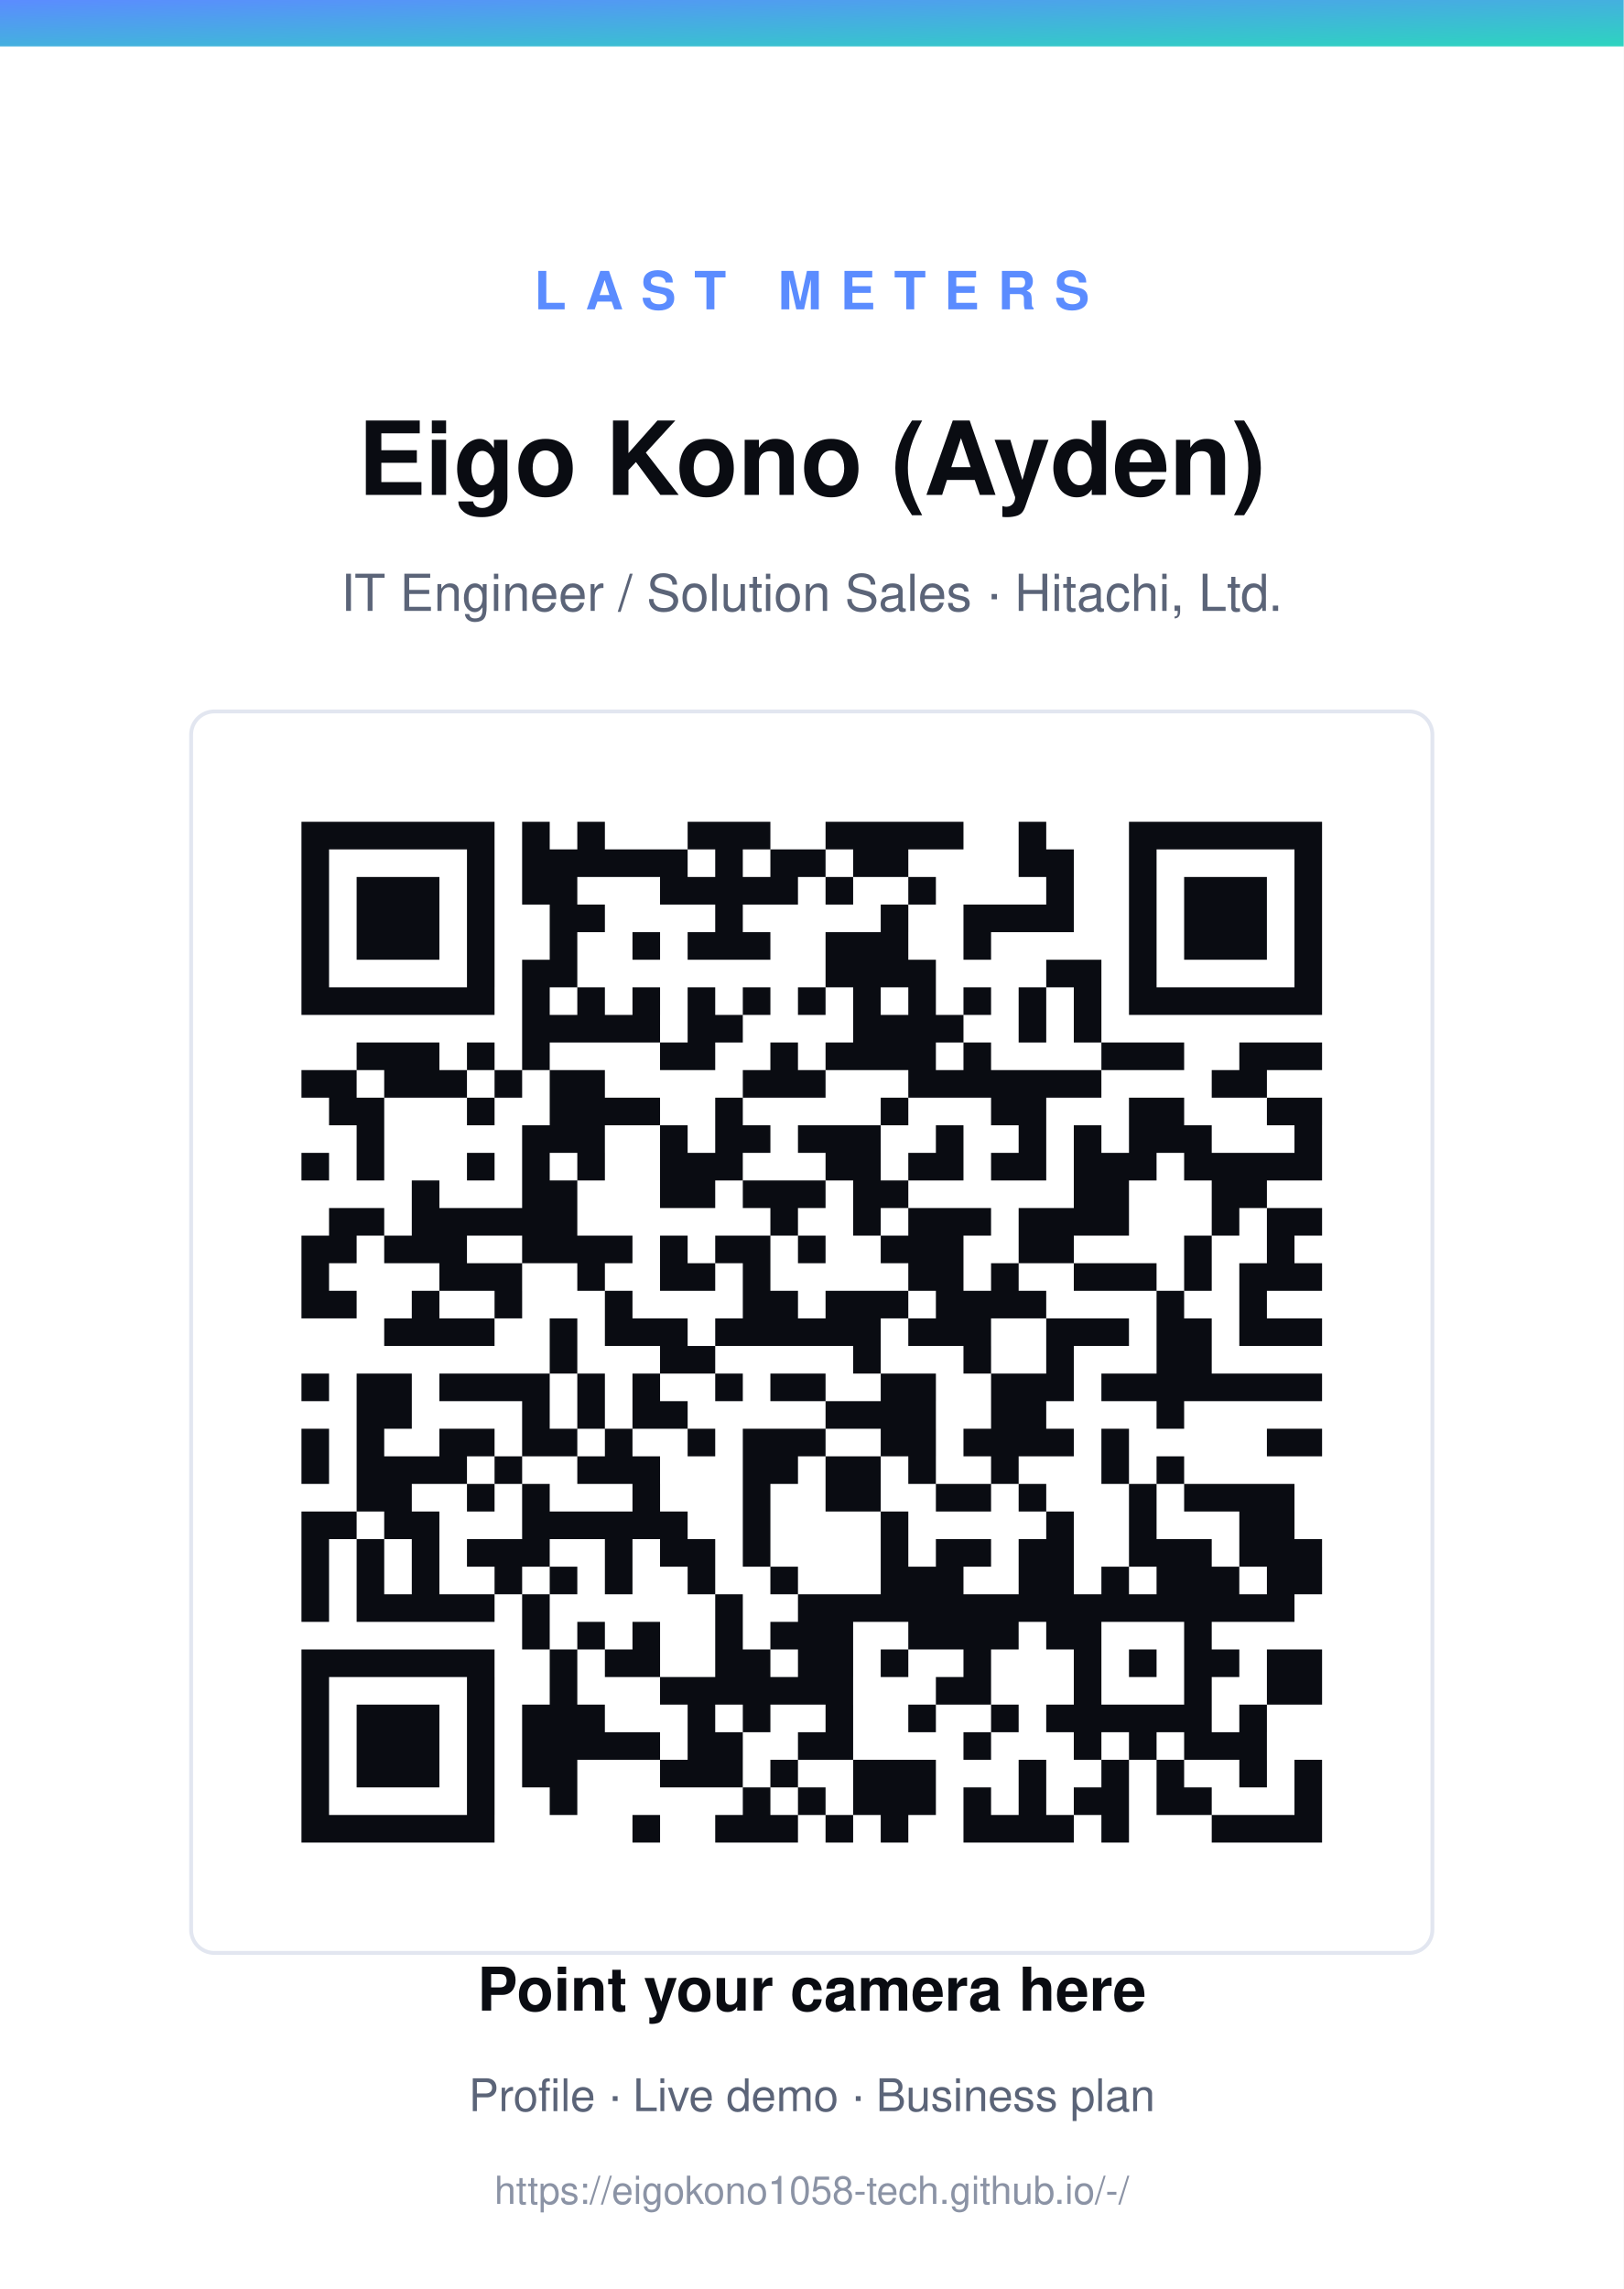
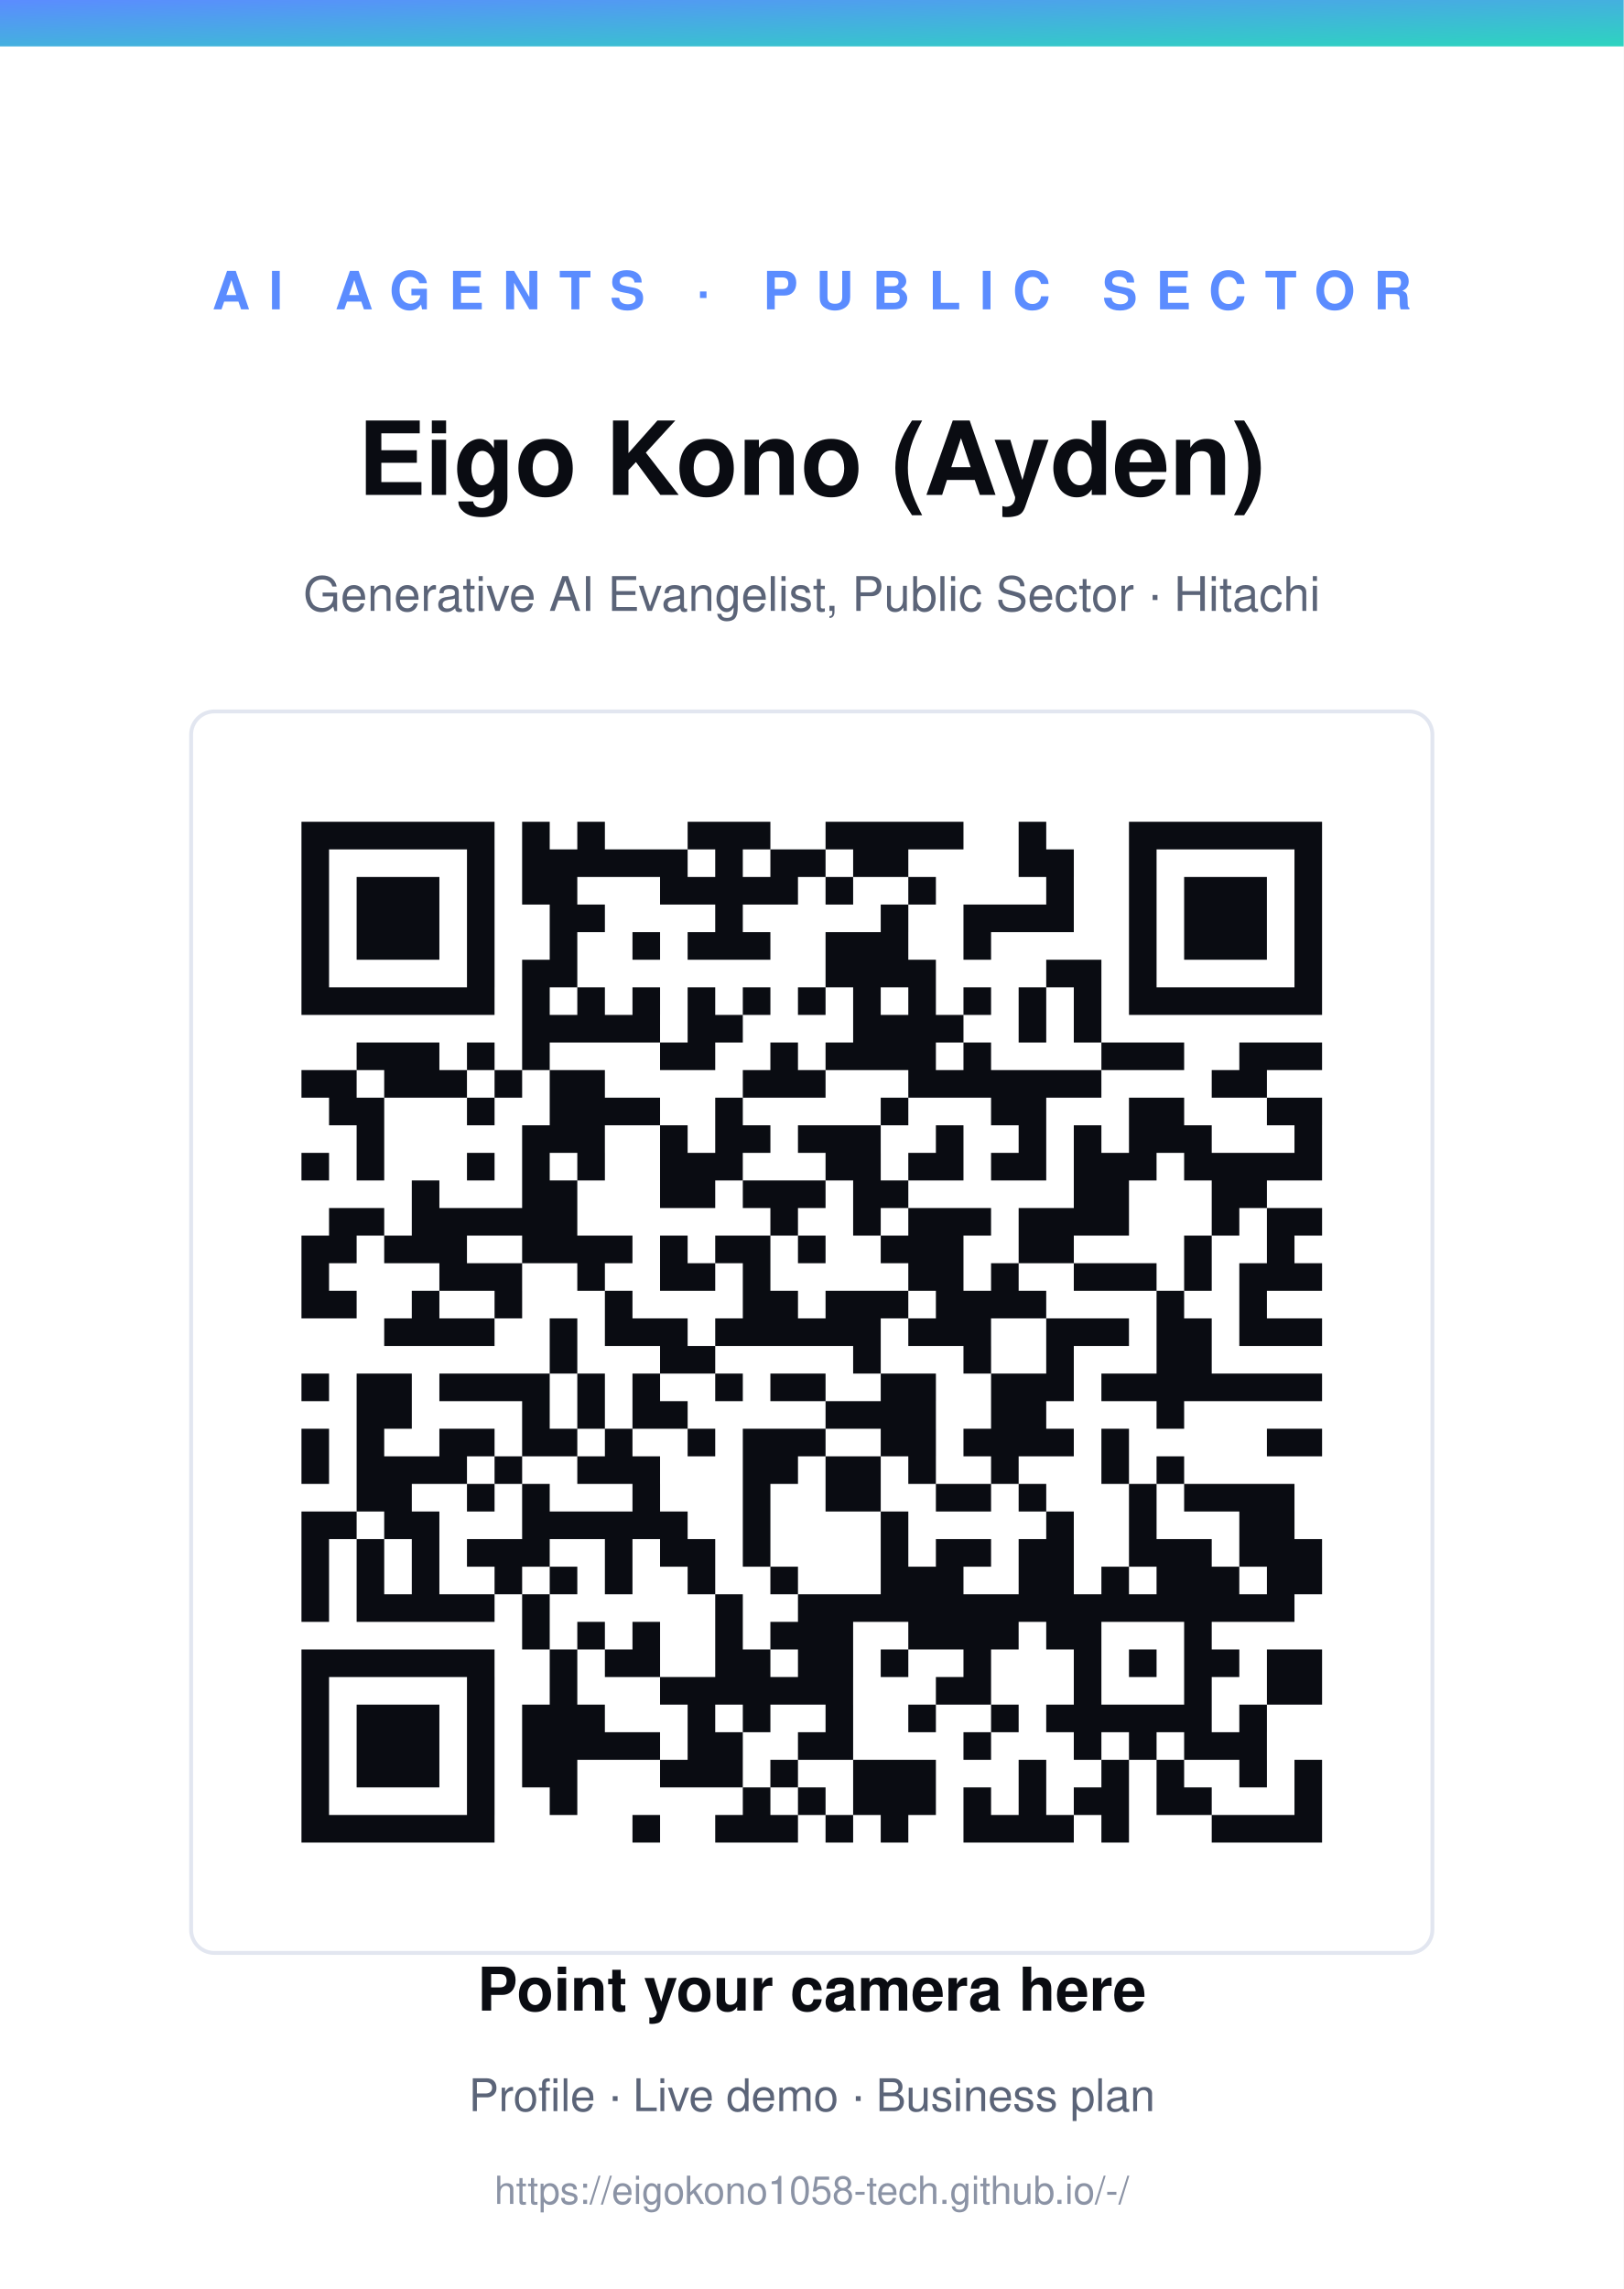
<svg xmlns="http://www.w3.org/2000/svg" width="105mm" height="148mm" viewBox="0 0 105 148">
  <defs>
    <linearGradient id="pg" x1="0" y1="0" x2="1" y2="1">
      <stop offset="0" stop-color="#5b8cff" />
      <stop offset="1" stop-color="#2dd4bf" />
    </linearGradient>
  </defs>
  <rect width="105" height="148" fill="#ffffff" />
  <rect x="0" y="0" width="105" height="3" fill="url(#pg)" />
  <g font-family="Helvetica, Arial, 'Hiragino Sans', 'Noto Sans JP', sans-serif" text-anchor="middle">
-     <text x="52.5" y="20" font-size="3.4" font-weight="700" fill="#5b8cff" letter-spacing="1.2">LAST METERS</text>
+     <text x="52.5" y="20" font-size="3.4" font-weight="700" fill="#5b8cff" letter-spacing="1.2">AI AGENTS · PUBLIC SECTOR</text>
    <text x="52.5" y="32" font-size="6.60" font-weight="700" fill="#0a0c12">Eigo Kono (Ayden)</text>
-     <text x="52.5" y="39.5" font-size="3.30" fill="#5b6478">IT Engineer / Solution Sales · Hitachi, Ltd.</text>
+     <text x="52.5" y="39.5" font-size="3.1" fill="#5b6478">Generative AI Evangelist, Public Sector · Hitachi</text>
    <text x="52.5" y="130" font-size="3.90" font-weight="700" fill="#0a0c12">Point your camera here</text>
    <text x="52.5" y="136.5" font-size="2.90" fill="#5b6478">Profile · Live demo · Business plan</text>
    <text x="52.5" y="142.5" font-size="2.5" fill="#8b93a5">https://eigokono1058-tech.github.io/-/</text>
  </g>
  <g transform="translate(12.36 46)">
    <rect x="0.00" y="0.00" width="80.27" height="80.27" rx="1.5" fill="#ffffff" stroke="#e2e6f0" stroke-width="0.25" />
    <path fill="#0a0c12" d="M7.135 7.135h12.486v1.784h-12.486zM21.405 7.135h1.784v1.784h-1.784zM24.973 7.135h1.784v1.784h-1.784zM32.108 7.135h5.351v1.784h-5.351zM41.027 7.135h8.919v1.784h-8.919zM53.514 7.135h1.784v1.784h-1.784zM60.649 7.135h12.486v1.784h-12.486zM7.135 8.919h1.784v1.784h-1.784zM17.838 8.919h1.784v1.784h-1.784zM21.405 8.919h10.703v1.784h-10.703zM33.892 8.919h1.784v1.784h-1.784zM37.459 8.919h3.568v1.784h-3.568zM42.811 8.919h3.568v1.784h-3.568zM53.514 8.919h3.568v1.784h-3.568zM60.649 8.919h1.784v1.784h-1.784zM71.351 8.919h1.784v1.784h-1.784zM7.135 10.703h1.784v1.784h-1.784zM10.703 10.703h5.351v1.784h-5.351zM17.838 10.703h1.784v1.784h-1.784zM21.405 10.703h3.568v1.784h-3.568zM30.324 10.703h8.919v1.784h-8.919zM41.027 10.703h1.784v1.784h-1.784zM46.378 10.703h1.784v1.784h-1.784zM55.297 10.703h1.784v1.784h-1.784zM60.649 10.703h1.784v1.784h-1.784zM64.216 10.703h5.351v1.784h-5.351zM71.351 10.703h1.784v1.784h-1.784zM7.135 12.486h1.784v1.784h-1.784zM10.703 12.486h5.351v1.784h-5.351zM17.838 12.486h1.784v1.784h-1.784zM23.189 12.486h3.568v1.784h-3.568zM33.892 12.486h1.784v1.784h-1.784zM44.595 12.486h1.784v1.784h-1.784zM49.946 12.486h7.135v1.784h-7.135zM60.649 12.486h1.784v1.784h-1.784zM64.216 12.486h5.351v1.784h-5.351zM71.351 12.486h1.784v1.784h-1.784zM7.135 14.270h1.784v1.784h-1.784zM10.703 14.270h5.351v1.784h-5.351zM17.838 14.270h1.784v1.784h-1.784zM23.189 14.270h1.784v1.784h-1.784zM28.541 14.270h1.784v1.784h-1.784zM32.108 14.270h5.351v1.784h-5.351zM41.027 14.270h5.351v1.784h-5.351zM49.946 14.270h1.784v1.784h-1.784zM60.649 14.270h1.784v1.784h-1.784zM64.216 14.270h5.351v1.784h-5.351zM71.351 14.270h1.784v1.784h-1.784zM7.135 16.054h1.784v1.784h-1.784zM17.838 16.054h1.784v1.784h-1.784zM21.405 16.054h3.568v1.784h-3.568zM41.027 16.054h7.135v1.784h-7.135zM55.297 16.054h3.568v1.784h-3.568zM60.649 16.054h1.784v1.784h-1.784zM71.351 16.054h1.784v1.784h-1.784zM7.135 17.838h12.486v1.784h-12.486zM21.405 17.838h1.784v1.784h-1.784zM24.973 17.838h1.784v1.784h-1.784zM28.541 17.838h1.784v1.784h-1.784zM32.108 17.838h1.784v1.784h-1.784zM35.676 17.838h1.784v1.784h-1.784zM39.243 17.838h1.784v1.784h-1.784zM42.811 17.838h1.784v1.784h-1.784zM46.378 17.838h1.784v1.784h-1.784zM49.946 17.838h1.784v1.784h-1.784zM53.514 17.838h1.784v1.784h-1.784zM57.081 17.838h1.784v1.784h-1.784zM60.649 17.838h12.486v1.784h-12.486zM21.405 19.622h8.919v1.784h-8.919zM32.108 19.622h3.568v1.784h-3.568zM42.811 19.622h7.135v1.784h-7.135zM53.514 19.622h1.784v1.784h-1.784zM57.081 19.622h1.784v1.784h-1.784zM10.703 21.405h5.351v1.784h-5.351zM17.838 21.405h1.784v1.784h-1.784zM21.405 21.405h1.784v1.784h-1.784zM30.324 21.405h3.568v1.784h-3.568zM37.459 21.405h1.784v1.784h-1.784zM41.027 21.405h7.135v1.784h-7.135zM49.946 21.405h1.784v1.784h-1.784zM58.865 21.405h5.351v1.784h-5.351zM67.784 21.405h5.351v1.784h-5.351zM7.135 23.189h3.568v1.784h-3.568zM12.486 23.189h5.351v1.784h-5.351zM19.622 23.189h1.784v1.784h-1.784zM23.189 23.189h3.568v1.784h-3.568zM35.676 23.189h5.351v1.784h-5.351zM46.378 23.189h12.486v1.784h-12.486zM66.000 23.189h3.568v1.784h-3.568zM8.919 24.973h3.568v1.784h-3.568zM17.838 24.973h1.784v1.784h-1.784zM23.189 24.973h7.135v1.784h-7.135zM33.892 24.973h1.784v1.784h-1.784zM44.595 24.973h1.784v1.784h-1.784zM51.730 24.973h3.568v1.784h-3.568zM60.649 24.973h3.568v1.784h-3.568zM69.568 24.973h3.568v1.784h-3.568zM10.703 26.757h1.784v1.784h-1.784zM21.405 26.757h5.351v1.784h-5.351zM30.324 26.757h1.784v1.784h-1.784zM33.892 26.757h3.568v1.784h-3.568zM39.243 26.757h5.351v1.784h-5.351zM48.162 26.757h1.784v1.784h-1.784zM53.514 26.757h1.784v1.784h-1.784zM57.081 26.757h1.784v1.784h-1.784zM60.649 26.757h5.351v1.784h-5.351zM71.351 26.757h1.784v1.784h-1.784zM7.135 28.541h1.784v1.784h-1.784zM10.703 28.541h1.784v1.784h-1.784zM17.838 28.541h1.784v1.784h-1.784zM21.405 28.541h1.784v1.784h-1.784zM24.973 28.541h1.784v1.784h-1.784zM30.324 28.541h5.351v1.784h-5.351zM41.027 28.541h3.568v1.784h-3.568zM46.378 28.541h3.568v1.784h-3.568zM51.730 28.541h3.568v1.784h-3.568zM57.081 28.541h5.351v1.784h-5.351zM64.216 28.541h8.919v1.784h-8.919zM14.270 30.324h1.784v1.784h-1.784zM21.405 30.324h3.568v1.784h-3.568zM30.324 30.324h3.568v1.784h-3.568zM35.676 30.324h5.351v1.784h-5.351zM42.811 30.324h3.568v1.784h-3.568zM57.081 30.324h3.568v1.784h-3.568zM66.000 30.324h3.568v1.784h-3.568zM8.919 32.108h3.568v1.784h-3.568zM14.270 32.108h10.703v1.784h-10.703zM37.459 32.108h1.784v1.784h-1.784zM42.811 32.108h1.784v1.784h-1.784zM46.378 32.108h5.351v1.784h-5.351zM53.514 32.108h7.135v1.784h-7.135zM66.000 32.108h1.784v1.784h-1.784zM69.568 32.108h3.568v1.784h-3.568zM7.135 33.892h3.568v1.784h-3.568zM12.486 33.892h5.351v1.784h-5.351zM21.405 33.892h7.135v1.784h-7.135zM30.324 33.892h1.784v1.784h-1.784zM33.892 33.892h3.568v1.784h-3.568zM39.243 33.892h1.784v1.784h-1.784zM44.595 33.892h5.351v1.784h-5.351zM53.514 33.892h3.568v1.784h-3.568zM64.216 33.892h1.784v1.784h-1.784zM69.568 33.892h1.784v1.784h-1.784zM7.135 35.676h1.784v1.784h-1.784zM16.054 35.676h5.351v1.784h-5.351zM24.973 35.676h1.784v1.784h-1.784zM30.324 35.676h3.568v1.784h-3.568zM35.676 35.676h1.784v1.784h-1.784zM46.378 35.676h3.568v1.784h-3.568zM51.730 35.676h1.784v1.784h-1.784zM57.081 35.676h5.351v1.784h-5.351zM64.216 35.676h1.784v1.784h-1.784zM67.784 35.676h5.351v1.784h-5.351zM7.135 37.459h3.568v1.784h-3.568zM14.270 37.459h1.784v1.784h-1.784zM19.622 37.459h1.784v1.784h-1.784zM26.757 37.459h1.784v1.784h-1.784zM35.676 37.459h3.568v1.784h-3.568zM41.027 37.459h5.351v1.784h-5.351zM48.162 37.459h7.135v1.784h-7.135zM62.432 37.459h1.784v1.784h-1.784zM67.784 37.459h1.784v1.784h-1.784zM12.486 39.243h7.135v1.784h-7.135zM23.189 39.243h1.784v1.784h-1.784zM26.757 39.243h5.351v1.784h-5.351zM33.892 39.243h10.703v1.784h-10.703zM46.378 39.243h5.351v1.784h-5.351zM55.297 39.243h5.351v1.784h-5.351zM62.432 39.243h3.568v1.784h-3.568zM67.784 39.243h5.351v1.784h-5.351zM23.189 41.027h1.784v1.784h-1.784zM30.324 41.027h3.568v1.784h-3.568zM42.811 41.027h1.784v1.784h-1.784zM49.946 41.027h1.784v1.784h-1.784zM55.297 41.027h1.784v1.784h-1.784zM62.432 41.027h3.568v1.784h-3.568zM7.135 42.811h1.784v1.784h-1.784zM10.703 42.811h3.568v1.784h-3.568zM16.054 42.811h7.135v1.784h-7.135zM24.973 42.811h1.784v1.784h-1.784zM28.541 42.811h1.784v1.784h-1.784zM33.892 42.811h1.784v1.784h-1.784zM37.459 42.811h3.568v1.784h-3.568zM44.595 42.811h3.568v1.784h-3.568zM51.730 42.811h5.351v1.784h-5.351zM58.865 42.811h14.270v1.784h-14.270zM10.703 44.595h3.568v1.784h-3.568zM21.405 44.595h1.784v1.784h-1.784zM24.973 44.595h1.784v1.784h-1.784zM28.541 44.595h3.568v1.784h-3.568zM41.027 44.595h7.135v1.784h-7.135zM51.730 44.595h3.568v1.784h-3.568zM62.432 44.595h1.784v1.784h-1.784zM7.135 46.378h1.784v1.784h-1.784zM10.703 46.378h1.784v1.784h-1.784zM16.054 46.378h3.568v1.784h-3.568zM21.405 46.378h3.568v1.784h-3.568zM26.757 46.378h1.784v1.784h-1.784zM32.108 46.378h1.784v1.784h-1.784zM35.676 46.378h5.351v1.784h-5.351zM44.595 46.378h3.568v1.784h-3.568zM49.946 46.378h7.135v1.784h-7.135zM58.865 46.378h1.784v1.784h-1.784zM69.568 46.378h3.568v1.784h-3.568zM7.135 48.162h1.784v1.784h-1.784zM10.703 48.162h7.135v1.784h-7.135zM19.622 48.162h1.784v1.784h-1.784zM24.973 48.162h5.351v1.784h-5.351zM35.676 48.162h3.568v1.784h-3.568zM41.027 48.162h3.568v1.784h-3.568zM46.378 48.162h1.784v1.784h-1.784zM51.730 48.162h1.784v1.784h-1.784zM58.865 48.162h1.784v1.784h-1.784zM62.432 48.162h1.784v1.784h-1.784zM10.703 49.946h3.568v1.784h-3.568zM17.838 49.946h1.784v1.784h-1.784zM21.405 49.946h1.784v1.784h-1.784zM28.541 49.946h1.784v1.784h-1.784zM35.676 49.946h1.784v1.784h-1.784zM41.027 49.946h3.568v1.784h-3.568zM48.162 49.946h3.568v1.784h-3.568zM53.514 49.946h1.784v1.784h-1.784zM60.649 49.946h1.784v1.784h-1.784zM64.216 49.946h7.135v1.784h-7.135zM7.135 51.730h3.568v1.784h-3.568zM12.486 51.730h3.568v1.784h-3.568zM21.405 51.730h10.703v1.784h-10.703zM35.676 51.730h1.784v1.784h-1.784zM44.595 51.730h1.784v1.784h-1.784zM55.297 51.730h1.784v1.784h-1.784zM60.649 51.730h1.784v1.784h-1.784zM67.784 51.730h3.568v1.784h-3.568zM7.135 53.514h1.784v1.784h-1.784zM10.703 53.514h1.784v1.784h-1.784zM14.270 53.514h1.784v1.784h-1.784zM17.838 53.514h5.351v1.784h-5.351zM26.757 53.514h1.784v1.784h-1.784zM30.324 53.514h3.568v1.784h-3.568zM35.676 53.514h1.784v1.784h-1.784zM44.595 53.514h1.784v1.784h-1.784zM48.162 53.514h3.568v1.784h-3.568zM53.514 53.514h3.568v1.784h-3.568zM60.649 53.514h5.351v1.784h-5.351zM67.784 53.514h5.351v1.784h-5.351zM7.135 55.297h1.784v1.784h-1.784zM10.703 55.297h1.784v1.784h-1.784zM14.270 55.297h1.784v1.784h-1.784zM19.622 55.297h1.784v1.784h-1.784zM23.189 55.297h1.784v1.784h-1.784zM26.757 55.297h1.784v1.784h-1.784zM32.108 55.297h1.784v1.784h-1.784zM37.459 55.297h1.784v1.784h-1.784zM44.595 55.297h5.351v1.784h-5.351zM53.514 55.297h3.568v1.784h-3.568zM58.865 55.297h1.784v1.784h-1.784zM62.432 55.297h5.351v1.784h-5.351zM69.568 55.297h3.568v1.784h-3.568zM7.135 57.081h1.784v1.784h-1.784zM10.703 57.081h8.919v1.784h-8.919zM21.405 57.081h1.784v1.784h-1.784zM33.892 57.081h1.784v1.784h-1.784zM39.243 57.081h32.108v1.784h-32.108zM21.405 58.865h1.784v1.784h-1.784zM24.973 58.865h1.784v1.784h-1.784zM28.541 58.865h1.784v1.784h-1.784zM33.892 58.865h1.784v1.784h-1.784zM37.459 58.865h5.351v1.784h-5.351zM46.378 58.865h7.135v1.784h-7.135zM55.297 58.865h3.568v1.784h-3.568zM64.216 58.865h1.784v1.784h-1.784zM7.135 60.649h12.486v1.784h-12.486zM23.189 60.649h1.784v1.784h-1.784zM26.757 60.649h3.568v1.784h-3.568zM33.892 60.649h3.568v1.784h-3.568zM39.243 60.649h3.568v1.784h-3.568zM44.595 60.649h1.784v1.784h-1.784zM49.946 60.649h1.784v1.784h-1.784zM57.081 60.649h1.784v1.784h-1.784zM60.649 60.649h1.784v1.784h-1.784zM64.216 60.649h3.568v1.784h-3.568zM69.568 60.649h3.568v1.784h-3.568zM7.135 62.432h1.784v1.784h-1.784zM17.838 62.432h1.784v1.784h-1.784zM23.189 62.432h1.784v1.784h-1.784zM30.324 62.432h12.486v1.784h-12.486zM48.162 62.432h3.568v1.784h-3.568zM57.081 62.432h1.784v1.784h-1.784zM64.216 62.432h1.784v1.784h-1.784zM69.568 62.432h3.568v1.784h-3.568zM7.135 64.216h1.784v1.784h-1.784zM10.703 64.216h5.351v1.784h-5.351zM17.838 64.216h1.784v1.784h-1.784zM21.405 64.216h5.351v1.784h-5.351zM32.108 64.216h1.784v1.784h-1.784zM35.676 64.216h1.784v1.784h-1.784zM41.027 64.216h1.784v1.784h-1.784zM46.378 64.216h1.784v1.784h-1.784zM51.730 64.216h1.784v1.784h-1.784zM55.297 64.216h10.703v1.784h-10.703zM67.784 64.216h1.784v1.784h-1.784zM7.135 66.000h1.784v1.784h-1.784zM10.703 66.000h5.351v1.784h-5.351zM17.838 66.000h1.784v1.784h-1.784zM21.405 66.000h8.919v1.784h-8.919zM32.108 66.000h3.568v1.784h-3.568zM39.243 66.000h3.568v1.784h-3.568zM49.946 66.000h1.784v1.784h-1.784zM57.081 66.000h1.784v1.784h-1.784zM60.649 66.000h1.784v1.784h-1.784zM64.216 66.000h5.351v1.784h-5.351zM7.135 67.784h1.784v1.784h-1.784zM10.703 67.784h5.351v1.784h-5.351zM17.838 67.784h1.784v1.784h-1.784zM21.405 67.784h3.568v1.784h-3.568zM30.324 67.784h5.351v1.784h-5.351zM37.459 67.784h1.784v1.784h-1.784zM42.811 67.784h5.351v1.784h-5.351zM53.514 67.784h1.784v1.784h-1.784zM58.865 67.784h1.784v1.784h-1.784zM62.432 67.784h1.784v1.784h-1.784zM67.784 67.784h1.784v1.784h-1.784zM71.351 67.784h1.784v1.784h-1.784zM7.135 69.568h1.784v1.784h-1.784zM17.838 69.568h1.784v1.784h-1.784zM23.189 69.568h1.784v1.784h-1.784zM35.676 69.568h1.784v1.784h-1.784zM39.243 69.568h1.784v1.784h-1.784zM42.811 69.568h5.351v1.784h-5.351zM49.946 69.568h1.784v1.784h-1.784zM53.514 69.568h1.784v1.784h-1.784zM57.081 69.568h3.568v1.784h-3.568zM62.432 69.568h3.568v1.784h-3.568zM71.351 69.568h1.784v1.784h-1.784zM7.135 71.351h12.486v1.784h-12.486zM28.541 71.351h1.784v1.784h-1.784zM33.892 71.351h5.351v1.784h-5.351zM41.027 71.351h1.784v1.784h-1.784zM44.595 71.351h1.784v1.784h-1.784zM49.946 71.351h7.135v1.784h-7.135zM58.865 71.351h1.784v1.784h-1.784zM66.000 71.351h7.135v1.784h-7.135z" />
  </g>
</svg>
